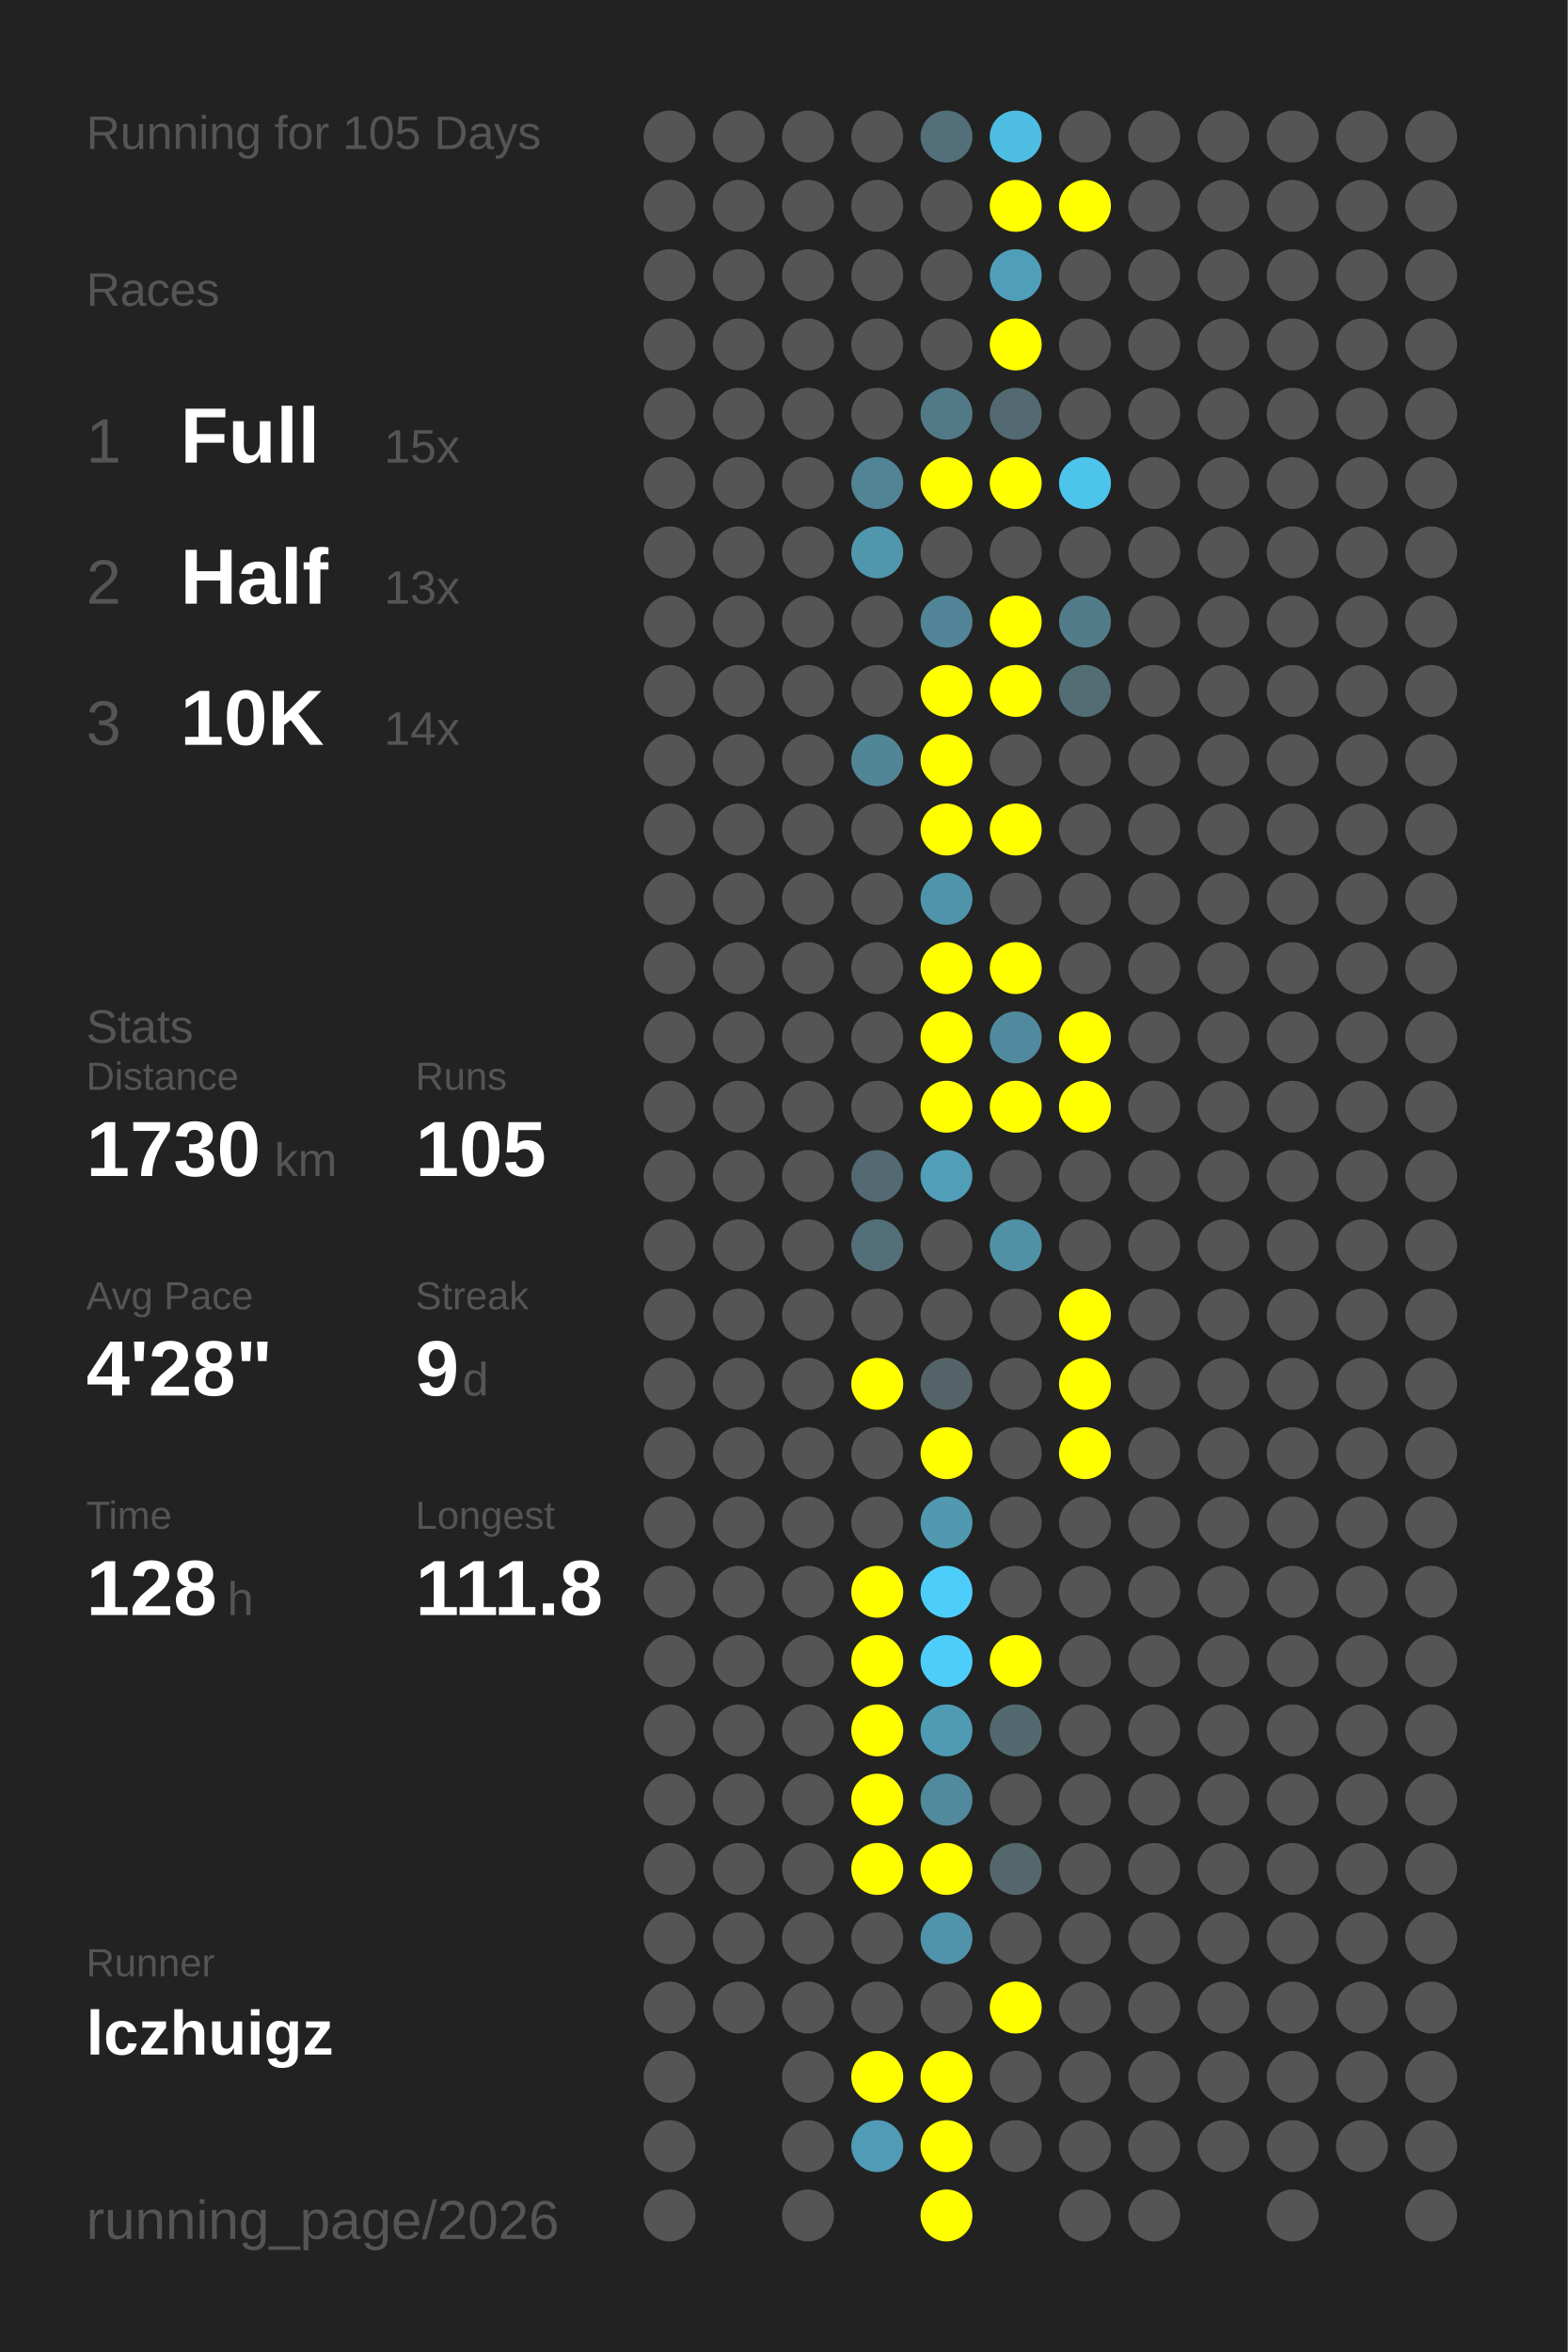
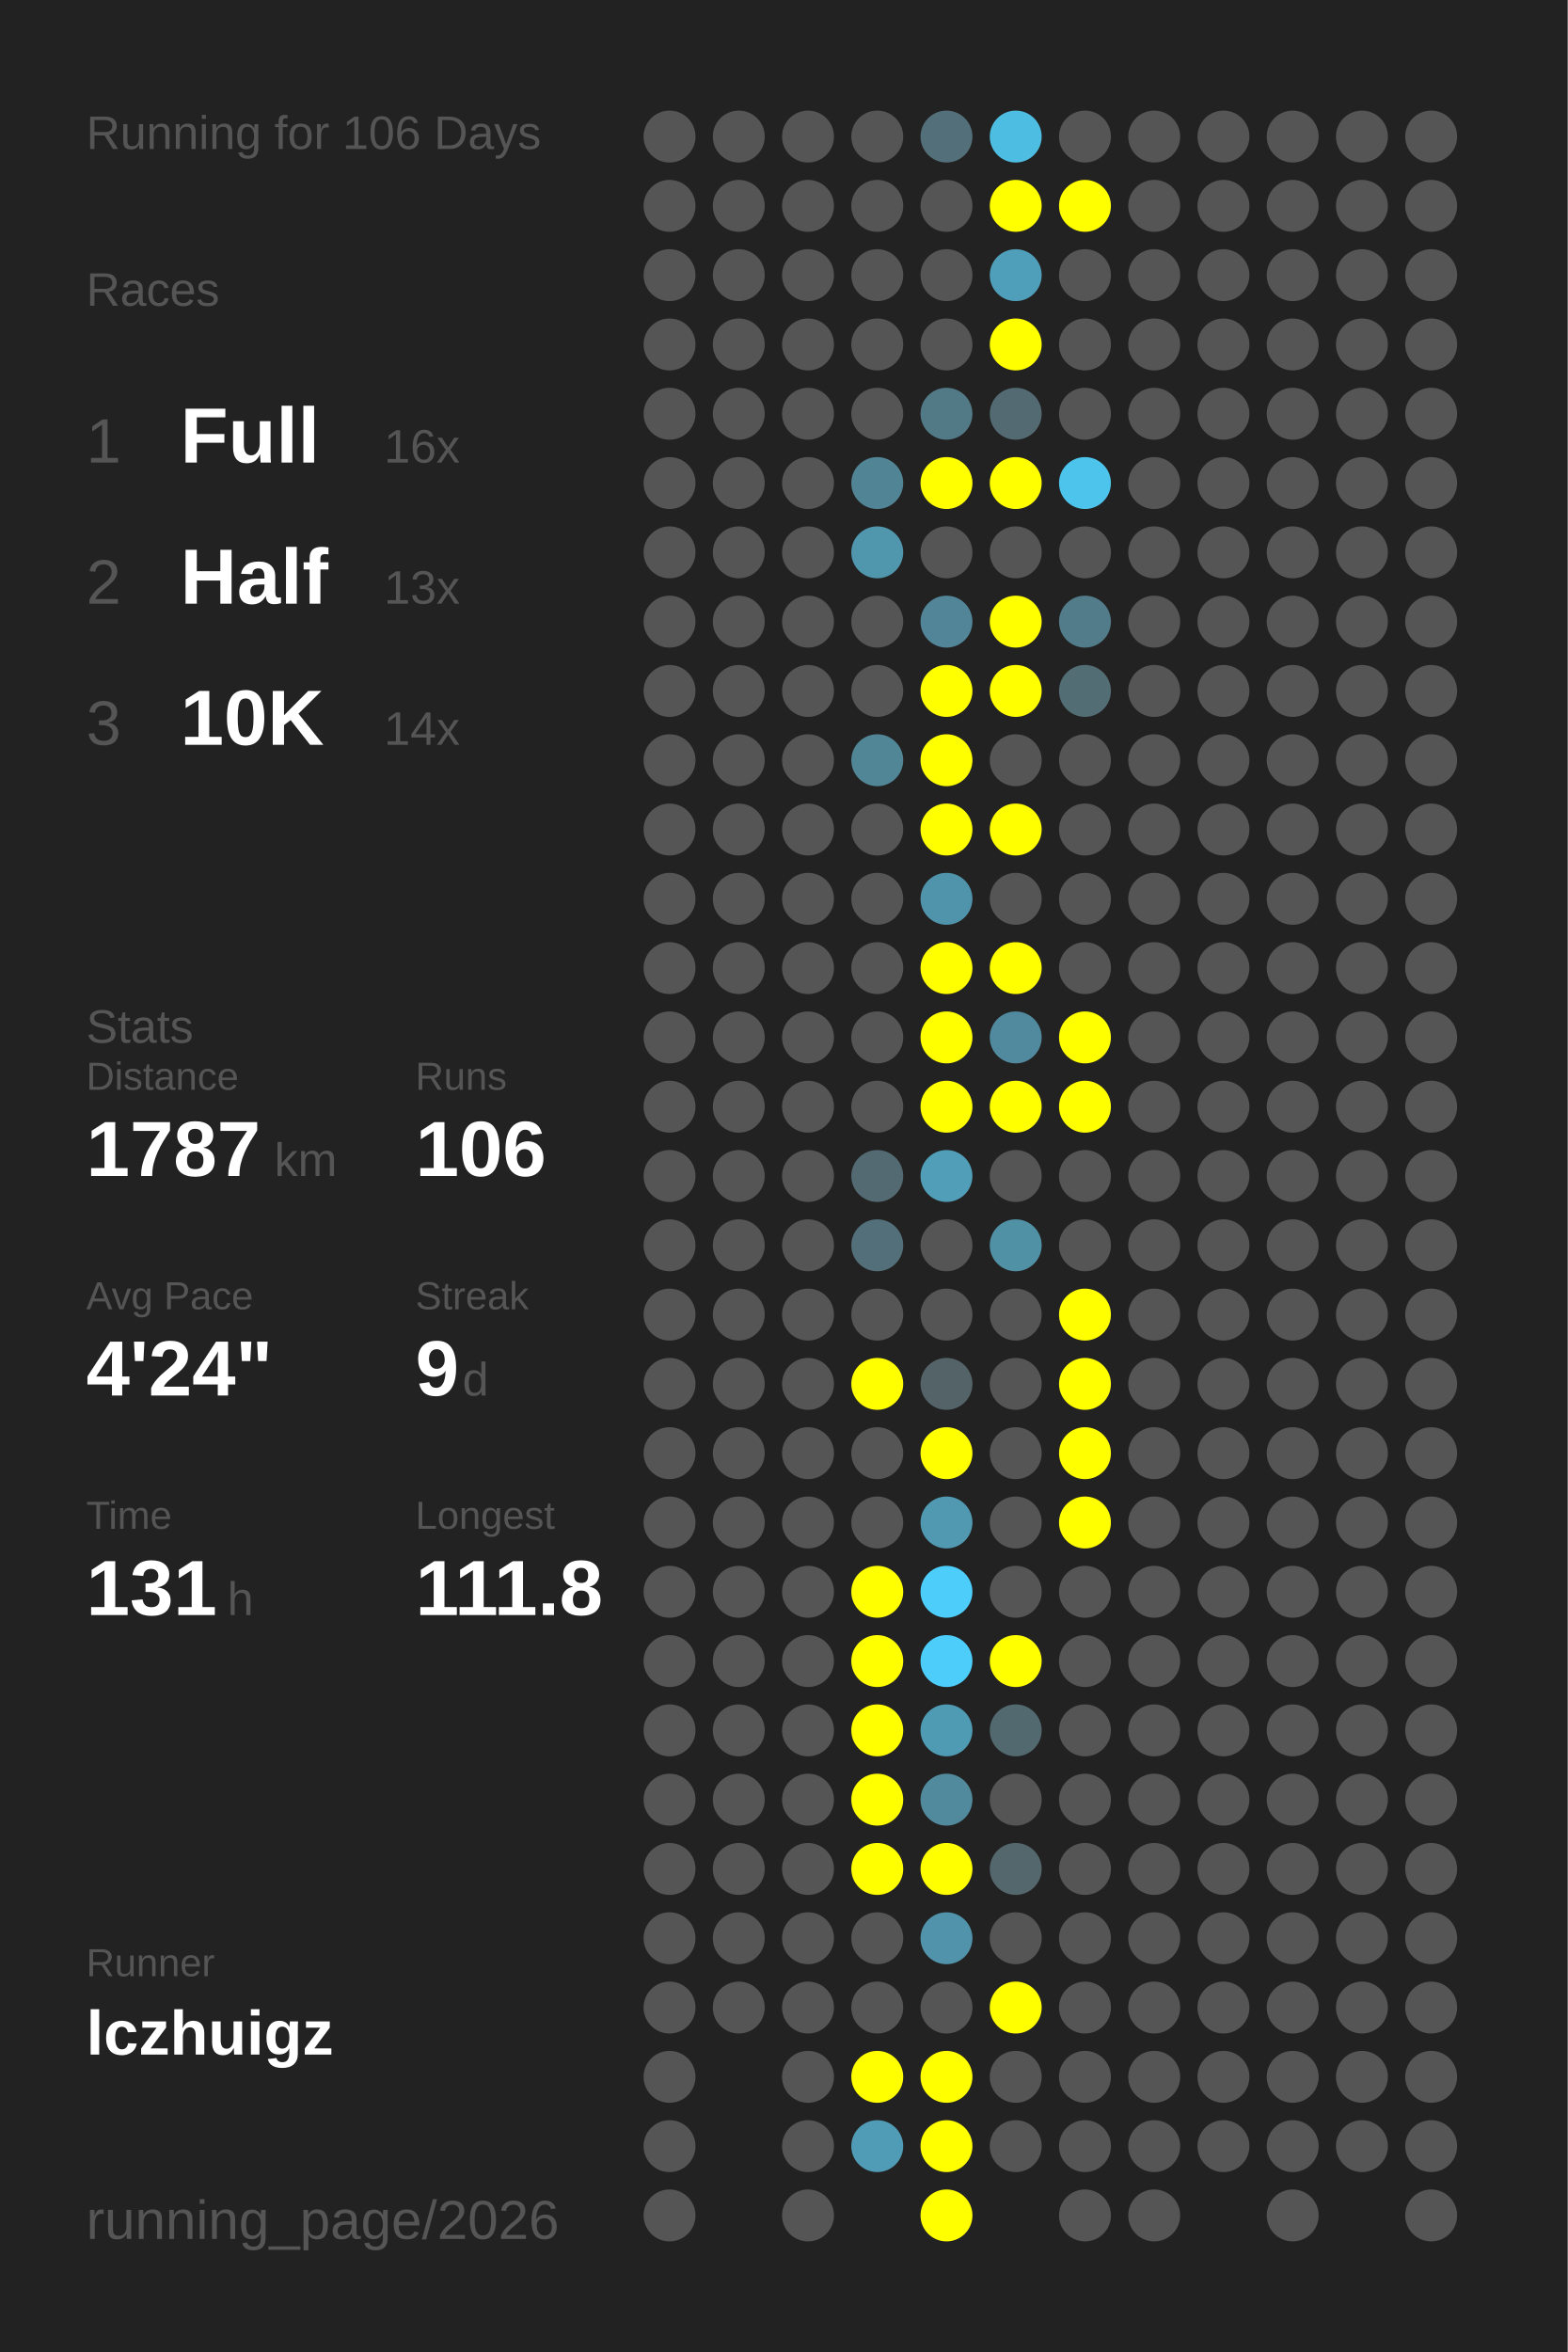
<svg xmlns="http://www.w3.org/2000/svg" baseProfile="full" height="300mm" version="1.1" viewBox="0,0,200,300" width="200mm">
  <defs />
  <rect fill="#222222" height="300" width="200" x="0" y="0" />
-   <text fill="#555555" style="font-size:6px; font-family:Arial;" x="11" y="19">Running for 105 Days</text>
+   <text fill="#555555" style="font-size:6px; font-family:Arial;" x="11" y="19">Running for 106 Days</text>
  <text fill="#555555" style="font-size:6px; font-family:Arial;" x="11" y="39">Races</text>
  <text fill="#555555" style="font-size:8px; font-family:Arial;" x="11" y="59">1</text>
  <text fill="#FFFFFF" style="font-size:10px; font-family:Arial; font-weight:bold;" x="23" y="59">Full</text>
-   <text fill="#555555" style="font-size:6px; font-family:Arial;" x="49" y="59">15x</text>
+   <text fill="#555555" style="font-size:6px; font-family:Arial;" x="49" y="59">16x</text>
  <text fill="#555555" style="font-size:8px; font-family:Arial;" x="11" y="77">2</text>
  <text fill="#FFFFFF" style="font-size:10px; font-family:Arial; font-weight:bold;" x="23" y="77">Half</text>
  <text fill="#555555" style="font-size:6px; font-family:Arial;" x="49" y="77">13x</text>
  <text fill="#555555" style="font-size:8px; font-family:Arial;" x="11" y="95">3</text>
  <text fill="#FFFFFF" style="font-size:10px; font-family:Arial; font-weight:bold;" x="23" y="95">10K</text>
  <text fill="#555555" style="font-size:6px; font-family:Arial;" x="49" y="95">14x</text>
  <text fill="#555555" style="font-size:6px; font-family:Arial;" x="11" y="133">Stats</text>
  <text fill="#555555" style="font-size:5px; font-family:Arial;" x="11" y="139">Distance</text>
-   <text fill="#FFFFFF" style="font-size:10px; font-family:Arial; font-weight:bold;" x="11" y="150">1730</text>
+   <text fill="#FFFFFF" style="font-size:10px; font-family:Arial; font-weight:bold;" x="11" y="150">1787</text>
  <text fill="#555555" style="font-size:6px; font-family:Arial;" x="35" y="150">km</text>
  <text fill="#555555" style="font-size:5px; font-family:Arial;" x="53" y="139">Runs</text>
-   <text fill="#FFFFFF" style="font-size:10px; font-family:Arial; font-weight:bold;" x="53" y="150">105</text>
+   <text fill="#FFFFFF" style="font-size:10px; font-family:Arial; font-weight:bold;" x="53" y="150">106</text>
  <text fill="#555555" style="font-size:5px; font-family:Arial;" x="11" y="167">Avg Pace</text>
-   <text fill="#FFFFFF" style="font-size:10px; font-family:Arial; font-weight:bold;" x="11" y="178">4'28"</text>
+   <text fill="#FFFFFF" style="font-size:10px; font-family:Arial; font-weight:bold;" x="11" y="178">4'24"</text>
  <text fill="#555555" style="font-size:5px; font-family:Arial;" x="53" y="167">Streak</text>
  <text fill="#FFFFFF" style="font-size:10px; font-family:Arial; font-weight:bold;" x="53" y="178">9</text>
  <text fill="#555555" style="font-size:6px; font-family:Arial;" x="59" y="178">d</text>
  <text fill="#555555" style="font-size:5px; font-family:Arial;" x="11" y="195">Time</text>
-   <text fill="#FFFFFF" style="font-size:10px; font-family:Arial; font-weight:bold;" x="11" y="206">128</text>
+   <text fill="#FFFFFF" style="font-size:10px; font-family:Arial; font-weight:bold;" x="11" y="206">131</text>
  <text fill="#555555" style="font-size:6px; font-family:Arial;" x="29" y="206">h</text>
  <text fill="#555555" style="font-size:5px; font-family:Arial;" x="53" y="195">Longest</text>
  <text fill="#FFFFFF" style="font-size:10px; font-family:Arial; font-weight:bold;" x="53" y="206">111.8</text>
  <text fill="#555555" style="font-size:5px; font-family:Arial;" x="11" y="252.065">Runner</text>
  <text fill="#FFFFFF" style="font-size:8px; font-family:Arial; font-weight:bold;" x="11" y="262.065">lczhuigz</text>
  <text fill="#555555" style="font-size:7px; font-family:Arial;" x="11" y="285.581">running_page/2026</text>
  <circle cx="85.417" cy="17.419" fill="#555555" r="3.312" />
  <circle cx="85.417" cy="26.258" fill="#555555" r="3.312" />
  <circle cx="85.417" cy="35.097" fill="#555555" r="3.312" />
  <circle cx="85.417" cy="43.935" fill="#555555" r="3.312" />
  <circle cx="85.417" cy="52.774" fill="#555555" r="3.312" />
  <circle cx="85.417" cy="61.613" fill="#555555" r="3.312" />
  <circle cx="85.417" cy="70.452" fill="#555555" r="3.312" />
  <circle cx="85.417" cy="79.29" fill="#555555" r="3.312" />
  <circle cx="85.417" cy="88.129" fill="#555555" r="3.312" />
  <circle cx="85.417" cy="96.968" fill="#555555" r="3.312" />
  <circle cx="85.417" cy="105.806" fill="#555555" r="3.312" />
  <circle cx="85.417" cy="114.645" fill="#555555" r="3.312" />
  <circle cx="85.417" cy="123.484" fill="#555555" r="3.312" />
  <circle cx="85.417" cy="132.323" fill="#555555" r="3.312" />
  <circle cx="85.417" cy="141.161" fill="#555555" r="3.312" />
  <circle cx="85.417" cy="150" fill="#555555" r="3.312" />
  <circle cx="85.417" cy="158.839" fill="#555555" r="3.312" />
  <circle cx="85.417" cy="167.677" fill="#555555" r="3.312" />
  <circle cx="85.417" cy="176.516" fill="#555555" r="3.312" />
  <circle cx="85.417" cy="185.355" fill="#555555" r="3.312" />
  <circle cx="85.417" cy="194.194" fill="#555555" r="3.312" />
  <circle cx="85.417" cy="203.032" fill="#555555" r="3.312" />
  <circle cx="85.417" cy="211.871" fill="#555555" r="3.312" />
  <circle cx="85.417" cy="220.71" fill="#555555" r="3.312" />
  <circle cx="85.417" cy="229.548" fill="#555555" r="3.312" />
  <circle cx="85.417" cy="238.387" fill="#555555" r="3.312" />
  <circle cx="85.417" cy="247.226" fill="#555555" r="3.312" />
  <circle cx="85.417" cy="256.065" fill="#555555" r="3.312" />
  <circle cx="85.417" cy="264.903" fill="#555555" r="3.312" />
  <circle cx="85.417" cy="273.742" fill="#555555" r="3.312" />
  <circle cx="85.417" cy="282.581" fill="#555555" r="3.312" />
  <circle cx="94.25" cy="17.419" fill="#555555" r="3.312" />
  <circle cx="94.25" cy="26.258" fill="#555555" r="3.312" />
  <circle cx="94.25" cy="35.097" fill="#555555" r="3.312" />
  <circle cx="94.25" cy="43.935" fill="#555555" r="3.312" />
  <circle cx="94.25" cy="52.774" fill="#555555" r="3.312" />
  <circle cx="94.25" cy="61.613" fill="#555555" r="3.312" />
  <circle cx="94.25" cy="70.452" fill="#555555" r="3.312" />
  <circle cx="94.25" cy="79.29" fill="#555555" r="3.312" />
  <circle cx="94.25" cy="88.129" fill="#555555" r="3.312" />
  <circle cx="94.25" cy="96.968" fill="#555555" r="3.312" />
  <circle cx="94.25" cy="105.806" fill="#555555" r="3.312" />
  <circle cx="94.25" cy="114.645" fill="#555555" r="3.312" />
  <circle cx="94.25" cy="123.484" fill="#555555" r="3.312" />
  <circle cx="94.25" cy="132.323" fill="#555555" r="3.312" />
  <circle cx="94.25" cy="141.161" fill="#555555" r="3.312" />
  <circle cx="94.25" cy="150" fill="#555555" r="3.312" />
  <circle cx="94.25" cy="158.839" fill="#555555" r="3.312" />
  <circle cx="94.25" cy="167.677" fill="#555555" r="3.312" />
  <circle cx="94.25" cy="176.516" fill="#555555" r="3.312" />
  <circle cx="94.25" cy="185.355" fill="#555555" r="3.312" />
  <circle cx="94.25" cy="194.194" fill="#555555" r="3.312" />
  <circle cx="94.25" cy="203.032" fill="#555555" r="3.312" />
  <circle cx="94.25" cy="211.871" fill="#555555" r="3.312" />
  <circle cx="94.25" cy="220.71" fill="#555555" r="3.312" />
  <circle cx="94.25" cy="229.548" fill="#555555" r="3.312" />
  <circle cx="94.25" cy="238.387" fill="#555555" r="3.312" />
  <circle cx="94.25" cy="247.226" fill="#555555" r="3.312" />
  <circle cx="94.25" cy="256.065" fill="#555555" r="3.312" />
  <circle cx="103.083" cy="17.419" fill="#555555" r="3.312" />
  <circle cx="103.083" cy="26.258" fill="#555555" r="3.312" />
  <circle cx="103.083" cy="35.097" fill="#555555" r="3.312" />
  <circle cx="103.083" cy="43.935" fill="#555555" r="3.312" />
  <circle cx="103.083" cy="52.774" fill="#555555" r="3.312" />
  <circle cx="103.083" cy="61.613" fill="#555555" r="3.312" />
  <circle cx="103.083" cy="70.452" fill="#555555" r="3.312" />
  <circle cx="103.083" cy="79.29" fill="#555555" r="3.312" />
  <circle cx="103.083" cy="88.129" fill="#555555" r="3.312" />
  <circle cx="103.083" cy="96.968" fill="#555555" r="3.312" />
  <circle cx="103.083" cy="105.806" fill="#555555" r="3.312" />
  <circle cx="103.083" cy="114.645" fill="#555555" r="3.312" />
  <circle cx="103.083" cy="123.484" fill="#555555" r="3.312" />
  <circle cx="103.083" cy="132.323" fill="#555555" r="3.312" />
  <circle cx="103.083" cy="141.161" fill="#555555" r="3.312" />
  <circle cx="103.083" cy="150" fill="#555555" r="3.312" />
  <circle cx="103.083" cy="158.839" fill="#555555" r="3.312" />
  <circle cx="103.083" cy="167.677" fill="#555555" r="3.312" />
  <circle cx="103.083" cy="176.516" fill="#555555" r="3.312" />
  <circle cx="103.083" cy="185.355" fill="#555555" r="3.312" />
  <circle cx="103.083" cy="194.194" fill="#555555" r="3.312" />
  <circle cx="103.083" cy="203.032" fill="#555555" r="3.312" />
  <circle cx="103.083" cy="211.871" fill="#555555" r="3.312" />
  <circle cx="103.083" cy="220.71" fill="#555555" r="3.312" />
  <circle cx="103.083" cy="229.548" fill="#555555" r="3.312" />
  <circle cx="103.083" cy="238.387" fill="#555555" r="3.312" />
  <circle cx="103.083" cy="247.226" fill="#555555" r="3.312" />
  <circle cx="103.083" cy="256.065" fill="#555555" r="3.312" />
  <circle cx="103.083" cy="264.903" fill="#555555" r="3.312" />
  <circle cx="103.083" cy="273.742" fill="#555555" r="3.312" />
  <circle cx="103.083" cy="282.581" fill="#555555" r="3.312" />
  <circle cx="111.917" cy="17.419" fill="#555555" r="3.312" />
  <circle cx="111.917" cy="26.258" fill="#555555" r="3.312" />
  <circle cx="111.917" cy="35.097" fill="#555555" r="3.312" />
  <circle cx="111.917" cy="43.935" fill="#555555" r="3.312" />
  <circle cx="111.917" cy="52.774" fill="#555555" r="3.312" />
  <circle cx="111.917" cy="61.613" fill="#518495" r="3.312" />
  <circle cx="111.917" cy="70.452" fill="#5096ad" r="3.312" />
  <circle cx="111.917" cy="79.29" fill="#555555" r="3.312" />
  <circle cx="111.917" cy="88.129" fill="#555555" r="3.312" />
  <circle cx="111.917" cy="96.968" fill="#518697" r="3.312" />
  <circle cx="111.917" cy="105.806" fill="#555555" r="3.312" />
  <circle cx="111.917" cy="114.645" fill="#555555" r="3.312" />
  <circle cx="111.917" cy="123.484" fill="#555555" r="3.312" />
  <circle cx="111.917" cy="132.323" fill="#555555" r="3.312" />
  <circle cx="111.917" cy="141.161" fill="#555555" r="3.312" />
  <circle cx="111.917" cy="150" fill="#536a72" r="3.312" />
  <circle cx="111.917" cy="158.839" fill="#536f79" r="3.312" />
  <circle cx="111.917" cy="167.677" fill="#555555" r="3.312" />
  <circle cx="111.917" cy="176.516" fill="#FFFF00" r="3.312" />
  <circle cx="111.917" cy="185.355" fill="#555555" r="3.312" />
  <circle cx="111.917" cy="194.194" fill="#555555" r="3.312" />
  <circle cx="111.917" cy="203.032" fill="#FFFF00" r="3.312" />
  <circle cx="111.917" cy="211.871" fill="#FFFF00" r="3.312" />
  <circle cx="111.917" cy="220.71" fill="#FFFF00" r="3.312" />
  <circle cx="111.917" cy="229.548" fill="#FFFF00" r="3.312" />
  <circle cx="111.917" cy="238.387" fill="#FFFF00" r="3.312" />
  <circle cx="111.917" cy="247.226" fill="#555555" r="3.312" />
  <circle cx="111.917" cy="256.065" fill="#555555" r="3.312" />
  <circle cx="111.917" cy="264.903" fill="#FFFF00" r="3.312" />
  <circle cx="111.917" cy="273.742" fill="#509bb5" r="3.312" />
  <circle cx="120.75" cy="17.419" fill="#536f79" r="3.312" />
  <circle cx="120.75" cy="26.258" fill="#555555" r="3.312" />
  <circle cx="120.75" cy="35.097" fill="#555555" r="3.312" />
  <circle cx="120.75" cy="43.935" fill="#555555" r="3.312" />
  <circle cx="120.75" cy="52.774" fill="#527986" r="3.312" />
  <circle cx="120.75" cy="61.613" fill="#FFFF00" r="3.312" />
  <circle cx="120.75" cy="70.452" fill="#555555" r="3.312" />
  <circle cx="120.75" cy="79.29" fill="#518597" r="3.312" />
  <circle cx="120.75" cy="88.129" fill="#FFFF00" r="3.312" />
  <circle cx="120.75" cy="96.968" fill="#FFFF00" r="3.312" />
  <circle cx="120.75" cy="105.806" fill="#FFFF00" r="3.312" />
  <circle cx="120.75" cy="114.645" fill="#5094ab" r="3.312" />
  <circle cx="120.75" cy="123.484" fill="#FFFF00" r="3.312" />
  <circle cx="120.75" cy="132.323" fill="#FFFF00" r="3.312" />
  <circle cx="120.75" cy="141.161" fill="#FFFF00" r="3.312" />
  <circle cx="120.75" cy="150" fill="#509eb8" r="3.312" />
  <circle cx="120.75" cy="158.839" fill="#555555" r="3.312" />
  <circle cx="120.75" cy="167.677" fill="#555555" r="3.312" />
  <circle cx="120.75" cy="176.516" fill="#546368" r="3.312" />
  <circle cx="120.75" cy="185.355" fill="#FFFF00" r="3.312" />
  <circle cx="120.75" cy="194.194" fill="#5099b1" r="3.312" />
  <circle cx="120.75" cy="203.032" fill="#4dcefa" r="3.312" />
  <circle cx="120.75" cy="211.871" fill="#4dcefa" r="3.312" />
  <circle cx="120.75" cy="220.71" fill="#509bb4" r="3.312" />
  <circle cx="120.75" cy="229.548" fill="#518a9d" r="3.312" />
  <circle cx="120.75" cy="238.387" fill="#FFFF00" r="3.312" />
  <circle cx="120.75" cy="247.226" fill="#5093aa" r="3.312" />
  <circle cx="120.75" cy="256.065" fill="#555555" r="3.312" />
  <circle cx="120.75" cy="264.903" fill="#FFFF00" r="3.312" />
  <circle cx="120.75" cy="273.742" fill="#FFFF00" r="3.312" />
  <circle cx="120.75" cy="282.581" fill="#FFFF00" r="3.312" />
  <circle cx="129.583" cy="17.419" fill="#4ebde2" r="3.312" />
  <circle cx="129.583" cy="26.258" fill="#FFFF00" r="3.312" />
  <circle cx="129.583" cy="35.097" fill="#509fba" r="3.312" />
  <circle cx="129.583" cy="43.935" fill="#FFFF00" r="3.312" />
  <circle cx="129.583" cy="52.774" fill="#536a72" r="3.312" />
  <circle cx="129.583" cy="61.613" fill="#FFFF00" r="3.312" />
  <circle cx="129.583" cy="70.452" fill="#555555" r="3.312" />
  <circle cx="129.583" cy="79.29" fill="#FFFF00" r="3.312" />
  <circle cx="129.583" cy="88.129" fill="#FFFF00" r="3.312" />
  <circle cx="129.583" cy="96.968" fill="#555555" r="3.312" />
  <circle cx="129.583" cy="105.806" fill="#FFFF00" r="3.312" />
  <circle cx="129.583" cy="114.645" fill="#555555" r="3.312" />
  <circle cx="129.583" cy="123.484" fill="#FFFF00" r="3.312" />
  <circle cx="129.583" cy="132.323" fill="#518a9e" r="3.312" />
  <circle cx="129.583" cy="141.161" fill="#FFFF00" r="3.312" />
  <circle cx="129.583" cy="150" fill="#555555" r="3.312" />
  <circle cx="129.583" cy="158.839" fill="#5191a6" r="3.312" />
  <circle cx="129.583" cy="167.677" fill="#555555" r="3.312" />
  <circle cx="129.583" cy="176.516" fill="#555555" r="3.312" />
  <circle cx="129.583" cy="185.355" fill="#555555" r="3.312" />
  <circle cx="129.583" cy="194.194" fill="#555555" r="3.312" />
  <circle cx="129.583" cy="203.032" fill="#555555" r="3.312" />
  <circle cx="129.583" cy="211.871" fill="#FFFF00" r="3.312" />
  <circle cx="129.583" cy="220.71" fill="#536970" r="3.312" />
  <circle cx="129.583" cy="229.548" fill="#555555" r="3.312" />
  <circle cx="129.583" cy="238.387" fill="#53676d" r="3.312" />
  <circle cx="129.583" cy="247.226" fill="#555555" r="3.312" />
  <circle cx="129.583" cy="256.065" fill="#FFFF00" r="3.312" />
  <circle cx="129.583" cy="264.903" fill="#555555" r="3.312" />
  <circle cx="129.583" cy="273.742" fill="#555555" r="3.312" />
  <circle cx="138.417" cy="17.419" fill="#555555" r="3.312" />
  <circle cx="138.417" cy="26.258" fill="#FFFF00" r="3.312" />
  <circle cx="138.417" cy="35.097" fill="#555555" r="3.312" />
  <circle cx="138.417" cy="43.935" fill="#555555" r="3.312" />
  <circle cx="138.417" cy="52.774" fill="#555555" r="3.312" />
  <circle cx="138.417" cy="61.613" fill="#4dc4ec" r="3.312" />
  <circle cx="138.417" cy="70.452" fill="#555555" r="3.312" />
  <circle cx="138.417" cy="79.29" fill="#527c8a" r="3.312" />
  <circle cx="138.417" cy="88.129" fill="#536d75" r="3.312" />
  <circle cx="138.417" cy="96.968" fill="#555555" r="3.312" />
  <circle cx="138.417" cy="105.806" fill="#555555" r="3.312" />
  <circle cx="138.417" cy="114.645" fill="#555555" r="3.312" />
  <circle cx="138.417" cy="123.484" fill="#555555" r="3.312" />
  <circle cx="138.417" cy="132.323" fill="#FFFF00" r="3.312" />
  <circle cx="138.417" cy="141.161" fill="#FFFF00" r="3.312" />
  <circle cx="138.417" cy="150" fill="#555555" r="3.312" />
  <circle cx="138.417" cy="158.839" fill="#555555" r="3.312" />
  <circle cx="138.417" cy="167.677" fill="#FFFF00" r="3.312" />
  <circle cx="138.417" cy="176.516" fill="#FFFF00" r="3.312" />
  <circle cx="138.417" cy="185.355" fill="#FFFF00" r="3.312" />
-   <circle cx="138.417" cy="194.194" fill="#555555" r="3.312" />
+   <circle cx="138.417" cy="194.194" fill="#FFFF00" r="3.312" />
  <circle cx="138.417" cy="203.032" fill="#555555" r="3.312" />
  <circle cx="138.417" cy="211.871" fill="#555555" r="3.312" />
  <circle cx="138.417" cy="220.71" fill="#555555" r="3.312" />
  <circle cx="138.417" cy="229.548" fill="#555555" r="3.312" />
  <circle cx="138.417" cy="238.387" fill="#555555" r="3.312" />
  <circle cx="138.417" cy="247.226" fill="#555555" r="3.312" />
  <circle cx="138.417" cy="256.065" fill="#555555" r="3.312" />
  <circle cx="138.417" cy="264.903" fill="#555555" r="3.312" />
  <circle cx="138.417" cy="273.742" fill="#555555" r="3.312" />
  <circle cx="138.417" cy="282.581" fill="#555555" r="3.312" />
  <circle cx="147.25" cy="17.419" fill="#555555" r="3.312" />
  <circle cx="147.25" cy="26.258" fill="#555555" r="3.312" />
  <circle cx="147.25" cy="35.097" fill="#555555" r="3.312" />
  <circle cx="147.25" cy="43.935" fill="#555555" r="3.312" />
  <circle cx="147.25" cy="52.774" fill="#555555" r="3.312" />
  <circle cx="147.25" cy="61.613" fill="#555555" r="3.312" />
  <circle cx="147.25" cy="70.452" fill="#555555" r="3.312" />
  <circle cx="147.25" cy="79.29" fill="#555555" r="3.312" />
  <circle cx="147.25" cy="88.129" fill="#555555" r="3.312" />
  <circle cx="147.25" cy="96.968" fill="#555555" r="3.312" />
  <circle cx="147.25" cy="105.806" fill="#555555" r="3.312" />
  <circle cx="147.25" cy="114.645" fill="#555555" r="3.312" />
  <circle cx="147.25" cy="123.484" fill="#555555" r="3.312" />
  <circle cx="147.25" cy="132.323" fill="#555555" r="3.312" />
  <circle cx="147.25" cy="141.161" fill="#555555" r="3.312" />
  <circle cx="147.25" cy="150" fill="#555555" r="3.312" />
  <circle cx="147.25" cy="158.839" fill="#555555" r="3.312" />
  <circle cx="147.25" cy="167.677" fill="#555555" r="3.312" />
  <circle cx="147.25" cy="176.516" fill="#555555" r="3.312" />
  <circle cx="147.25" cy="185.355" fill="#555555" r="3.312" />
  <circle cx="147.25" cy="194.194" fill="#555555" r="3.312" />
  <circle cx="147.25" cy="203.032" fill="#555555" r="3.312" />
  <circle cx="147.25" cy="211.871" fill="#555555" r="3.312" />
  <circle cx="147.25" cy="220.71" fill="#555555" r="3.312" />
  <circle cx="147.25" cy="229.548" fill="#555555" r="3.312" />
  <circle cx="147.25" cy="238.387" fill="#555555" r="3.312" />
  <circle cx="147.25" cy="247.226" fill="#555555" r="3.312" />
  <circle cx="147.25" cy="256.065" fill="#555555" r="3.312" />
  <circle cx="147.25" cy="264.903" fill="#555555" r="3.312" />
  <circle cx="147.25" cy="273.742" fill="#555555" r="3.312" />
  <circle cx="147.25" cy="282.581" fill="#555555" r="3.312" />
  <circle cx="156.083" cy="17.419" fill="#555555" r="3.312" />
  <circle cx="156.083" cy="26.258" fill="#555555" r="3.312" />
  <circle cx="156.083" cy="35.097" fill="#555555" r="3.312" />
  <circle cx="156.083" cy="43.935" fill="#555555" r="3.312" />
  <circle cx="156.083" cy="52.774" fill="#555555" r="3.312" />
  <circle cx="156.083" cy="61.613" fill="#555555" r="3.312" />
  <circle cx="156.083" cy="70.452" fill="#555555" r="3.312" />
  <circle cx="156.083" cy="79.29" fill="#555555" r="3.312" />
  <circle cx="156.083" cy="88.129" fill="#555555" r="3.312" />
  <circle cx="156.083" cy="96.968" fill="#555555" r="3.312" />
  <circle cx="156.083" cy="105.806" fill="#555555" r="3.312" />
  <circle cx="156.083" cy="114.645" fill="#555555" r="3.312" />
  <circle cx="156.083" cy="123.484" fill="#555555" r="3.312" />
  <circle cx="156.083" cy="132.323" fill="#555555" r="3.312" />
  <circle cx="156.083" cy="141.161" fill="#555555" r="3.312" />
  <circle cx="156.083" cy="150" fill="#555555" r="3.312" />
  <circle cx="156.083" cy="158.839" fill="#555555" r="3.312" />
  <circle cx="156.083" cy="167.677" fill="#555555" r="3.312" />
  <circle cx="156.083" cy="176.516" fill="#555555" r="3.312" />
  <circle cx="156.083" cy="185.355" fill="#555555" r="3.312" />
  <circle cx="156.083" cy="194.194" fill="#555555" r="3.312" />
  <circle cx="156.083" cy="203.032" fill="#555555" r="3.312" />
  <circle cx="156.083" cy="211.871" fill="#555555" r="3.312" />
  <circle cx="156.083" cy="220.71" fill="#555555" r="3.312" />
  <circle cx="156.083" cy="229.548" fill="#555555" r="3.312" />
  <circle cx="156.083" cy="238.387" fill="#555555" r="3.312" />
  <circle cx="156.083" cy="247.226" fill="#555555" r="3.312" />
  <circle cx="156.083" cy="256.065" fill="#555555" r="3.312" />
  <circle cx="156.083" cy="264.903" fill="#555555" r="3.312" />
  <circle cx="156.083" cy="273.742" fill="#555555" r="3.312" />
  <circle cx="164.917" cy="17.419" fill="#555555" r="3.312" />
  <circle cx="164.917" cy="26.258" fill="#555555" r="3.312" />
  <circle cx="164.917" cy="35.097" fill="#555555" r="3.312" />
  <circle cx="164.917" cy="43.935" fill="#555555" r="3.312" />
  <circle cx="164.917" cy="52.774" fill="#555555" r="3.312" />
  <circle cx="164.917" cy="61.613" fill="#555555" r="3.312" />
  <circle cx="164.917" cy="70.452" fill="#555555" r="3.312" />
  <circle cx="164.917" cy="79.29" fill="#555555" r="3.312" />
  <circle cx="164.917" cy="88.129" fill="#555555" r="3.312" />
  <circle cx="164.917" cy="96.968" fill="#555555" r="3.312" />
  <circle cx="164.917" cy="105.806" fill="#555555" r="3.312" />
  <circle cx="164.917" cy="114.645" fill="#555555" r="3.312" />
  <circle cx="164.917" cy="123.484" fill="#555555" r="3.312" />
  <circle cx="164.917" cy="132.323" fill="#555555" r="3.312" />
  <circle cx="164.917" cy="141.161" fill="#555555" r="3.312" />
  <circle cx="164.917" cy="150" fill="#555555" r="3.312" />
  <circle cx="164.917" cy="158.839" fill="#555555" r="3.312" />
  <circle cx="164.917" cy="167.677" fill="#555555" r="3.312" />
  <circle cx="164.917" cy="176.516" fill="#555555" r="3.312" />
  <circle cx="164.917" cy="185.355" fill="#555555" r="3.312" />
  <circle cx="164.917" cy="194.194" fill="#555555" r="3.312" />
  <circle cx="164.917" cy="203.032" fill="#555555" r="3.312" />
  <circle cx="164.917" cy="211.871" fill="#555555" r="3.312" />
  <circle cx="164.917" cy="220.71" fill="#555555" r="3.312" />
  <circle cx="164.917" cy="229.548" fill="#555555" r="3.312" />
  <circle cx="164.917" cy="238.387" fill="#555555" r="3.312" />
  <circle cx="164.917" cy="247.226" fill="#555555" r="3.312" />
  <circle cx="164.917" cy="256.065" fill="#555555" r="3.312" />
  <circle cx="164.917" cy="264.903" fill="#555555" r="3.312" />
  <circle cx="164.917" cy="273.742" fill="#555555" r="3.312" />
  <circle cx="164.917" cy="282.581" fill="#555555" r="3.312" />
  <circle cx="173.75" cy="17.419" fill="#555555" r="3.312" />
  <circle cx="173.75" cy="26.258" fill="#555555" r="3.312" />
  <circle cx="173.75" cy="35.097" fill="#555555" r="3.312" />
  <circle cx="173.75" cy="43.935" fill="#555555" r="3.312" />
  <circle cx="173.75" cy="52.774" fill="#555555" r="3.312" />
  <circle cx="173.75" cy="61.613" fill="#555555" r="3.312" />
  <circle cx="173.75" cy="70.452" fill="#555555" r="3.312" />
  <circle cx="173.75" cy="79.29" fill="#555555" r="3.312" />
  <circle cx="173.75" cy="88.129" fill="#555555" r="3.312" />
  <circle cx="173.75" cy="96.968" fill="#555555" r="3.312" />
  <circle cx="173.75" cy="105.806" fill="#555555" r="3.312" />
  <circle cx="173.75" cy="114.645" fill="#555555" r="3.312" />
  <circle cx="173.75" cy="123.484" fill="#555555" r="3.312" />
  <circle cx="173.75" cy="132.323" fill="#555555" r="3.312" />
  <circle cx="173.75" cy="141.161" fill="#555555" r="3.312" />
  <circle cx="173.75" cy="150" fill="#555555" r="3.312" />
  <circle cx="173.75" cy="158.839" fill="#555555" r="3.312" />
  <circle cx="173.75" cy="167.677" fill="#555555" r="3.312" />
  <circle cx="173.75" cy="176.516" fill="#555555" r="3.312" />
  <circle cx="173.75" cy="185.355" fill="#555555" r="3.312" />
  <circle cx="173.75" cy="194.194" fill="#555555" r="3.312" />
  <circle cx="173.75" cy="203.032" fill="#555555" r="3.312" />
  <circle cx="173.75" cy="211.871" fill="#555555" r="3.312" />
  <circle cx="173.75" cy="220.71" fill="#555555" r="3.312" />
  <circle cx="173.75" cy="229.548" fill="#555555" r="3.312" />
  <circle cx="173.75" cy="238.387" fill="#555555" r="3.312" />
  <circle cx="173.75" cy="247.226" fill="#555555" r="3.312" />
  <circle cx="173.75" cy="256.065" fill="#555555" r="3.312" />
  <circle cx="173.75" cy="264.903" fill="#555555" r="3.312" />
  <circle cx="173.75" cy="273.742" fill="#555555" r="3.312" />
  <circle cx="182.583" cy="17.419" fill="#555555" r="3.312" />
  <circle cx="182.583" cy="26.258" fill="#555555" r="3.312" />
  <circle cx="182.583" cy="35.097" fill="#555555" r="3.312" />
  <circle cx="182.583" cy="43.935" fill="#555555" r="3.312" />
  <circle cx="182.583" cy="52.774" fill="#555555" r="3.312" />
  <circle cx="182.583" cy="61.613" fill="#555555" r="3.312" />
  <circle cx="182.583" cy="70.452" fill="#555555" r="3.312" />
  <circle cx="182.583" cy="79.29" fill="#555555" r="3.312" />
  <circle cx="182.583" cy="88.129" fill="#555555" r="3.312" />
  <circle cx="182.583" cy="96.968" fill="#555555" r="3.312" />
  <circle cx="182.583" cy="105.806" fill="#555555" r="3.312" />
  <circle cx="182.583" cy="114.645" fill="#555555" r="3.312" />
  <circle cx="182.583" cy="123.484" fill="#555555" r="3.312" />
  <circle cx="182.583" cy="132.323" fill="#555555" r="3.312" />
  <circle cx="182.583" cy="141.161" fill="#555555" r="3.312" />
  <circle cx="182.583" cy="150" fill="#555555" r="3.312" />
  <circle cx="182.583" cy="158.839" fill="#555555" r="3.312" />
  <circle cx="182.583" cy="167.677" fill="#555555" r="3.312" />
  <circle cx="182.583" cy="176.516" fill="#555555" r="3.312" />
  <circle cx="182.583" cy="185.355" fill="#555555" r="3.312" />
  <circle cx="182.583" cy="194.194" fill="#555555" r="3.312" />
  <circle cx="182.583" cy="203.032" fill="#555555" r="3.312" />
  <circle cx="182.583" cy="211.871" fill="#555555" r="3.312" />
  <circle cx="182.583" cy="220.71" fill="#555555" r="3.312" />
  <circle cx="182.583" cy="229.548" fill="#555555" r="3.312" />
  <circle cx="182.583" cy="238.387" fill="#555555" r="3.312" />
  <circle cx="182.583" cy="247.226" fill="#555555" r="3.312" />
  <circle cx="182.583" cy="256.065" fill="#555555" r="3.312" />
  <circle cx="182.583" cy="264.903" fill="#555555" r="3.312" />
  <circle cx="182.583" cy="273.742" fill="#555555" r="3.312" />
  <circle cx="182.583" cy="282.581" fill="#555555" r="3.312" />
</svg>
